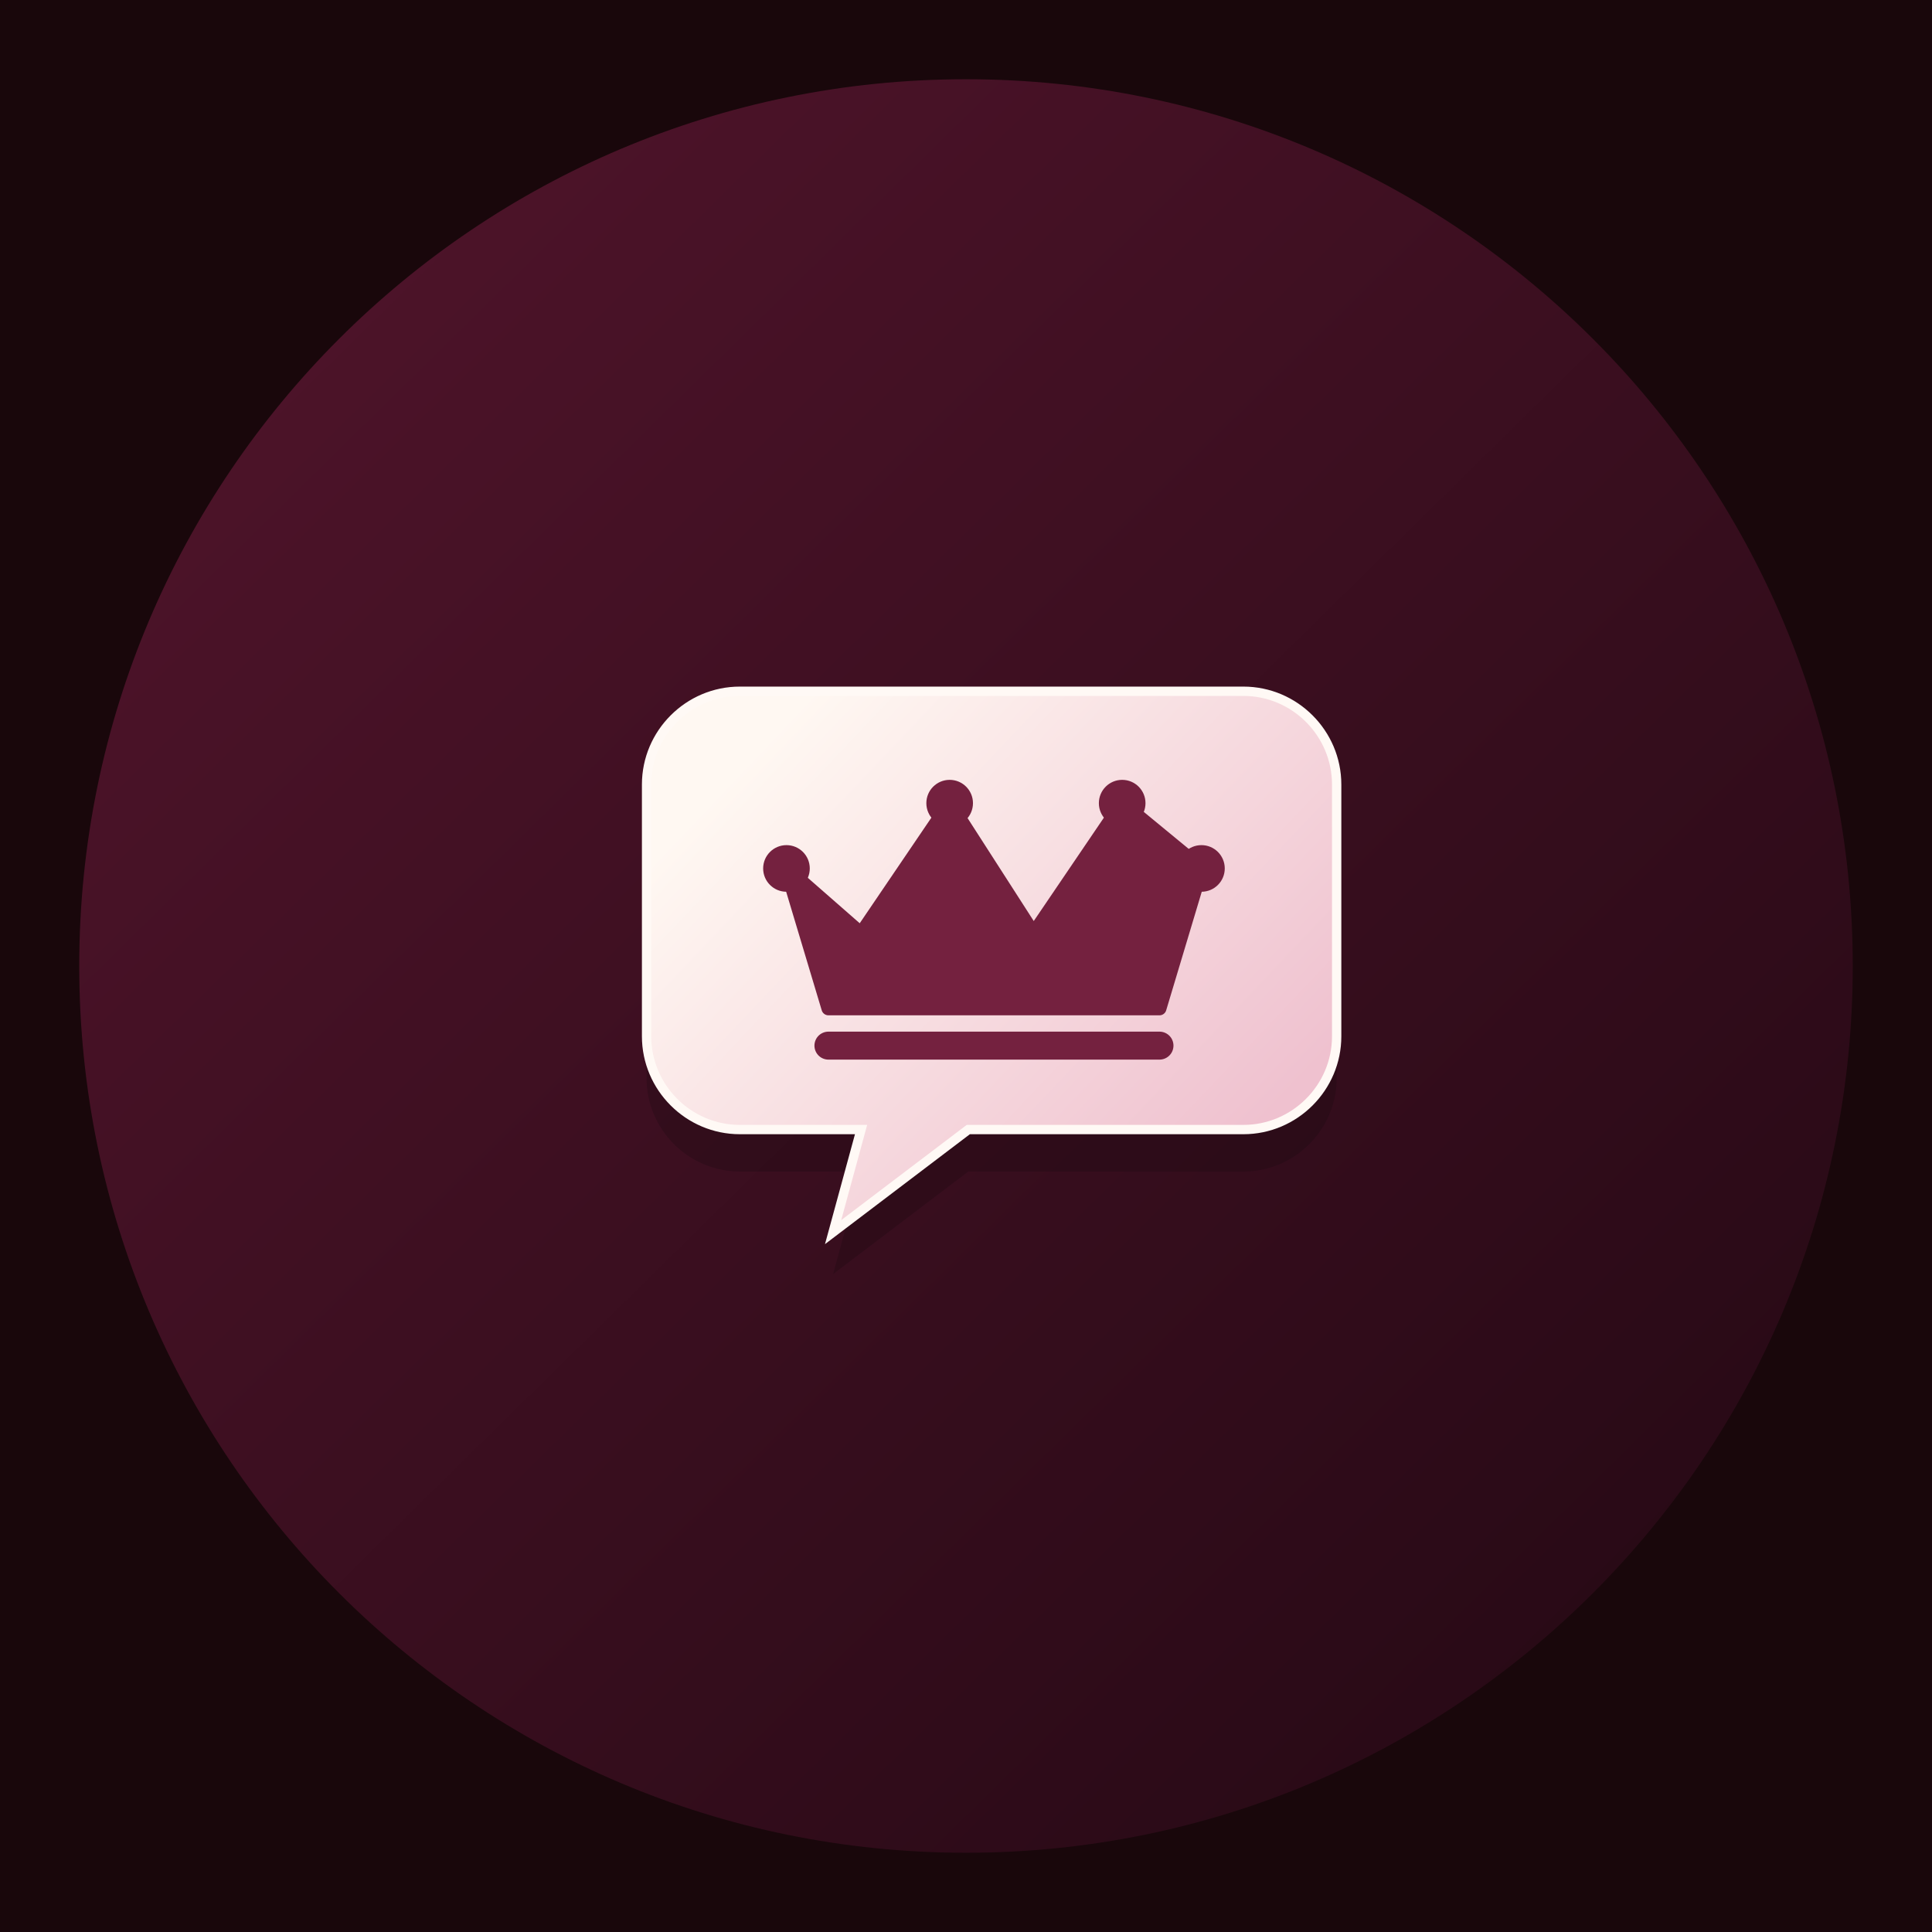
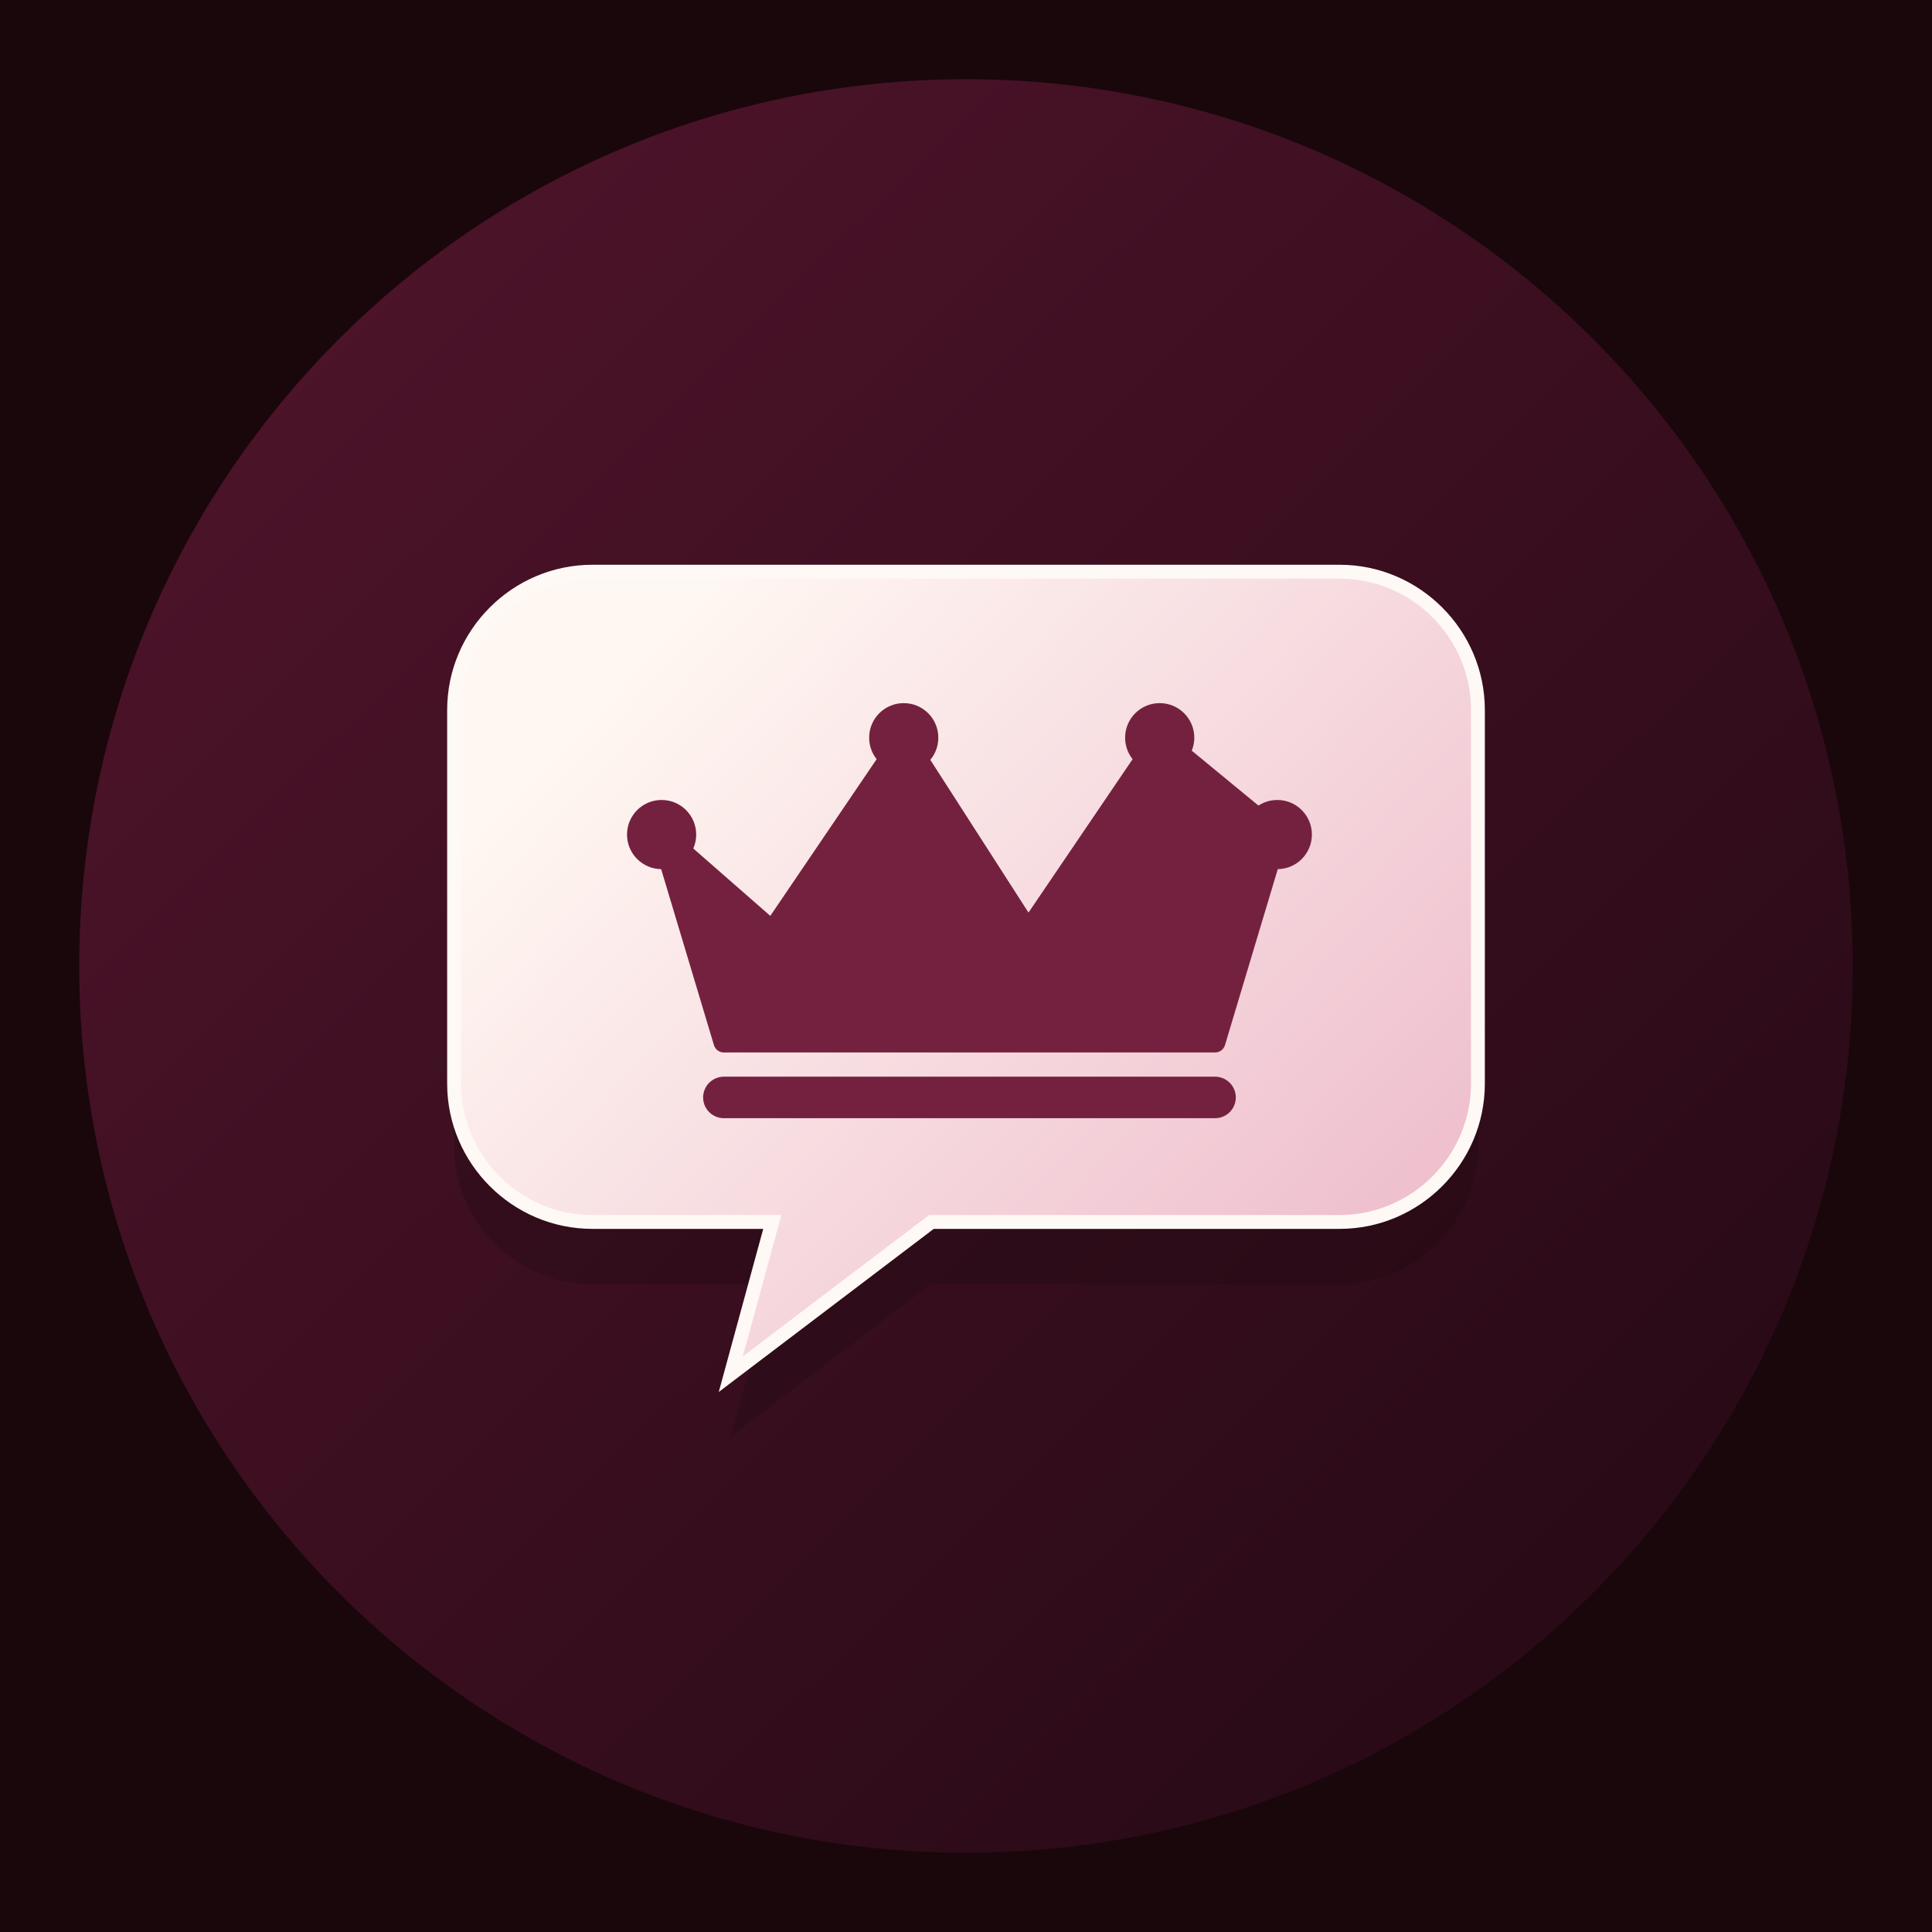
<svg xmlns="http://www.w3.org/2000/svg" width="512" height="512" viewBox="0 0 512 512" fill="none">
  <rect width="512" height="512" fill="#19070B" />
  <defs>
    <linearGradient id="circle-bg" x1="12" y1="8" x2="500" y2="504" gradientUnits="userSpaceOnUse">
      <stop stop-color="#54152D" />
      <stop offset="1" stop-color="#210812" />
    </linearGradient>
    <linearGradient id="crown" x1="48" y1="47" x2="145" y2="139" gradientUnits="userSpaceOnUse">
      <stop stop-color="#FFF8F2" />
      <stop offset="1" stop-color="#EFC1CF" />
    </linearGradient>
  </defs>
  <circle cx="256" cy="256" r="235" fill="url(#circle-bg)" />
  <svg x="80" y="80" width="352" height="352" viewBox="0 0 192 192" overflow="hidden">
-     <g transform="translate(35 30) scale(0.674)">
+     <g transform="translate(0 0) scale(1)">
      <g transform="translate(0 2)">
        <path d="M42 42h108c11 0 20 9 20 20v54c0 11-9 20-20 20H91l-29 22 6-22H42c-11 0-20-9-20-20V62c0-11 9-20 20-20Z" fill="#12060D" opacity=".25" transform="translate(0 4)" />
        <path d="M42 37h108c11 0 20 9 20 20v54c0 11-9 20-20 20H91l-29 22 6-22H42c-11 0-20-9-20-20V57c0-11 9-20 20-20Z" fill="url(#crown)" stroke="#FFF9F5" stroke-width="2" />
        <path d="M52 75 68 89 87 61 105 89 124 61 141 75 132 105H61Z" fill="#74213F" stroke="#74213F" stroke-linejoin="round" stroke-width="3" />
        <path d="M61 113h71" fill="none" stroke="#74213F" stroke-width="6" stroke-linecap="round" />
        <circle cx="52" cy="75" r="5" fill="#74213F" />
        <circle cx="87" cy="61" r="5" fill="#74213F" />
        <circle cx="124" cy="61" r="5" fill="#74213F" />
        <circle cx="141" cy="75" r="5" fill="#74213F" />
      </g>
    </g>
  </svg>
</svg>
